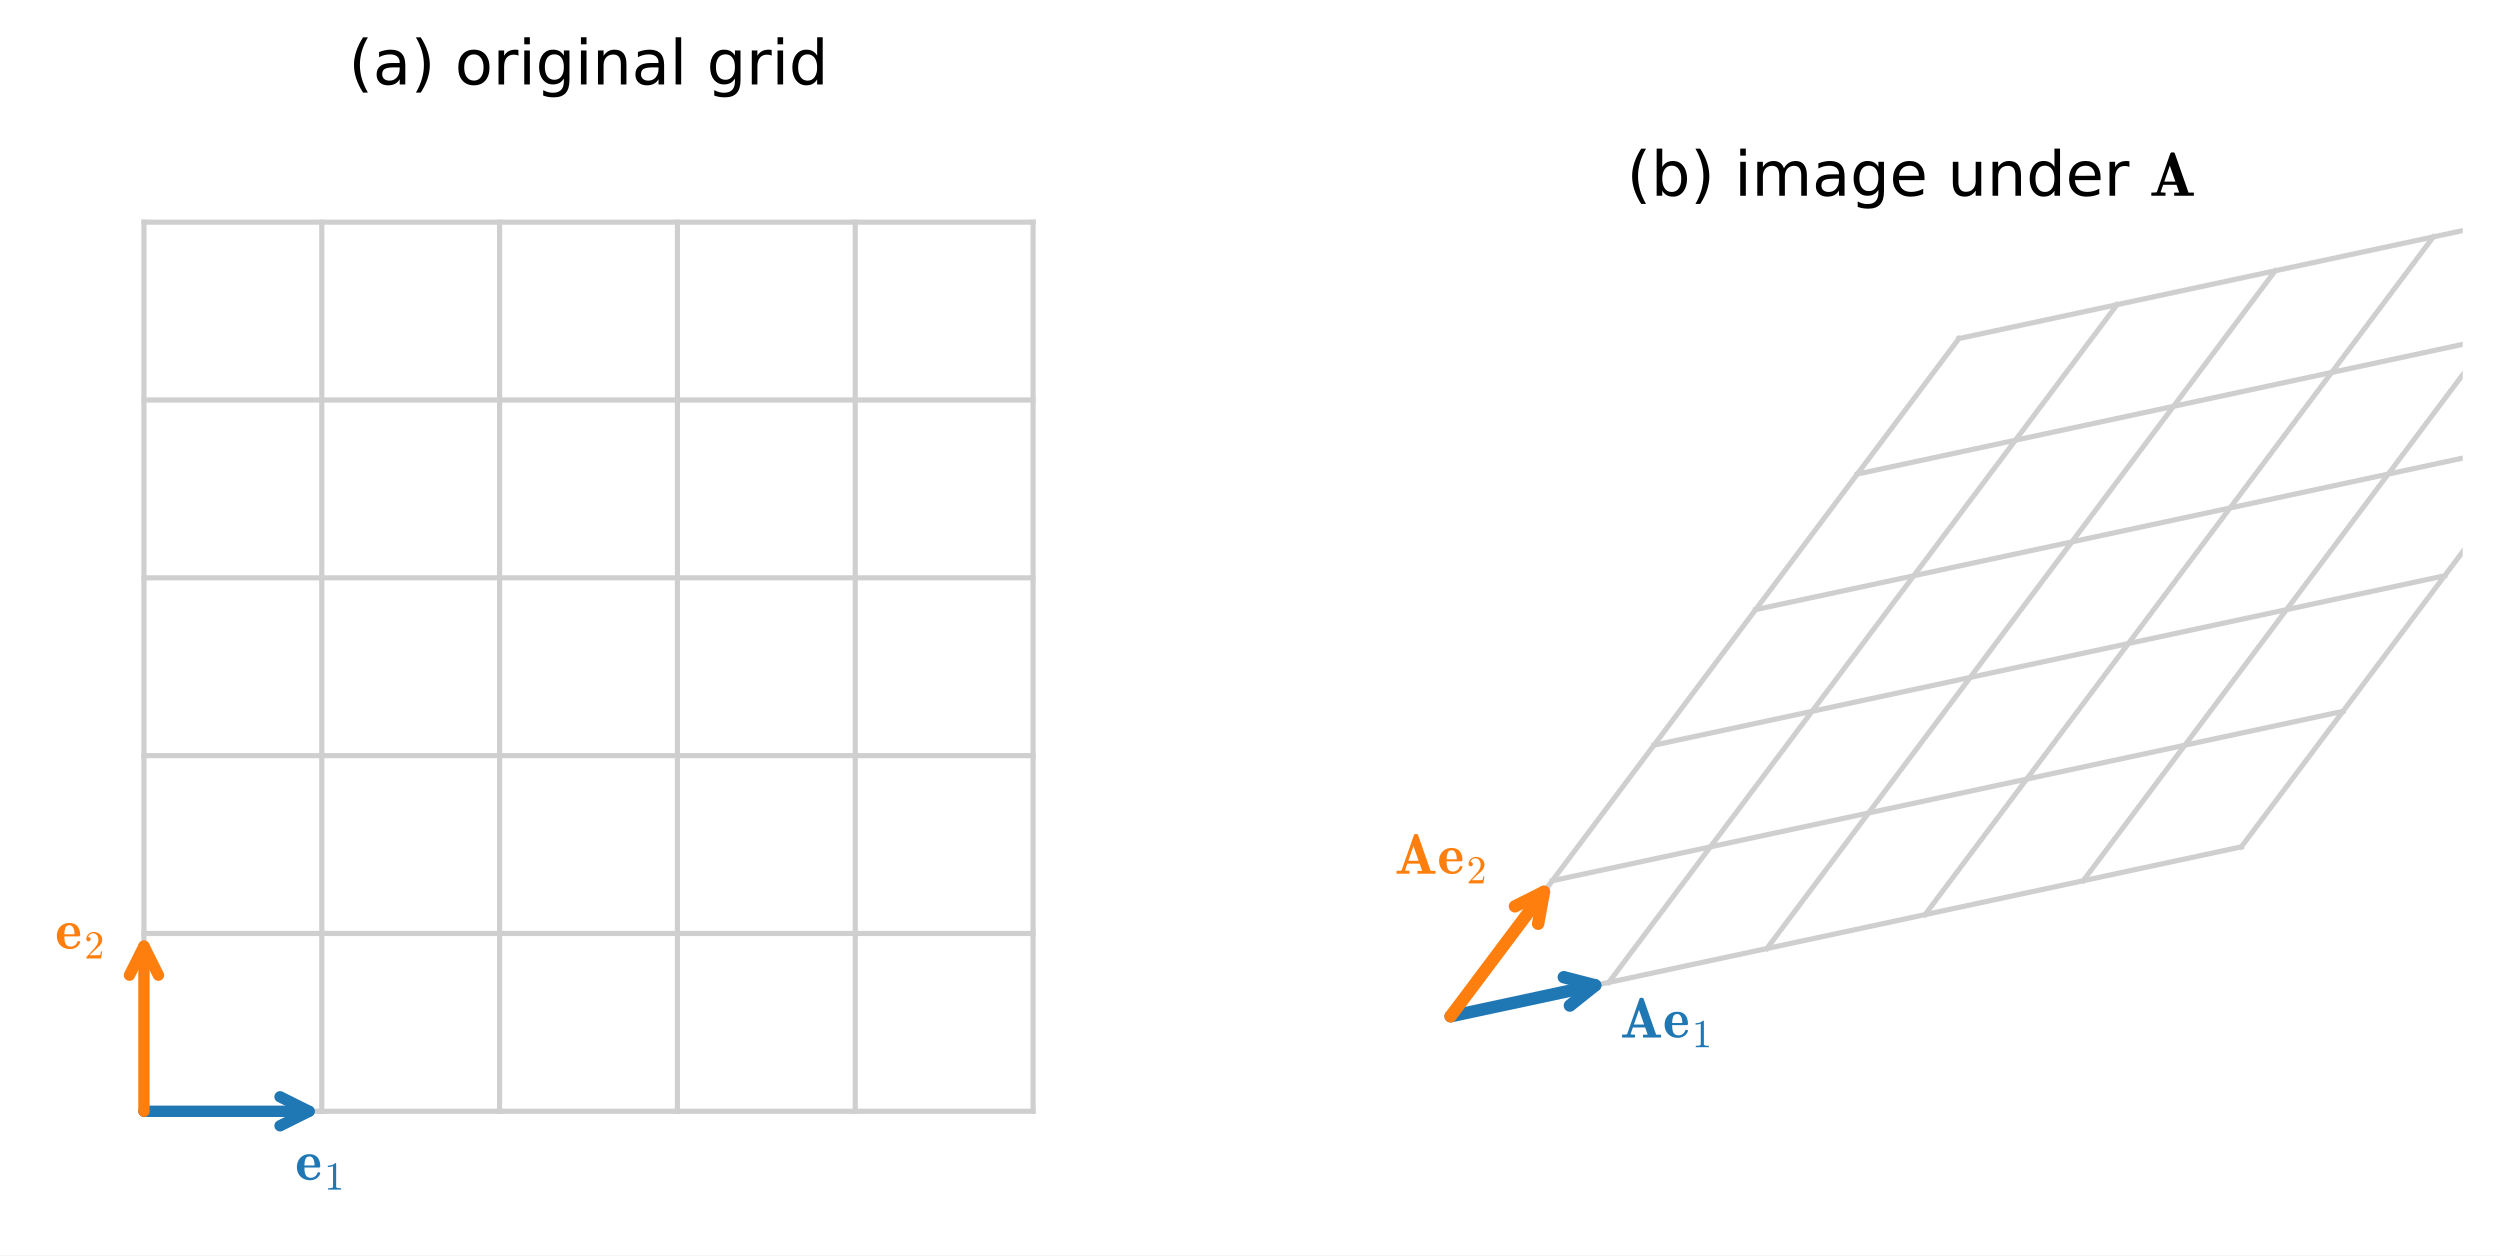
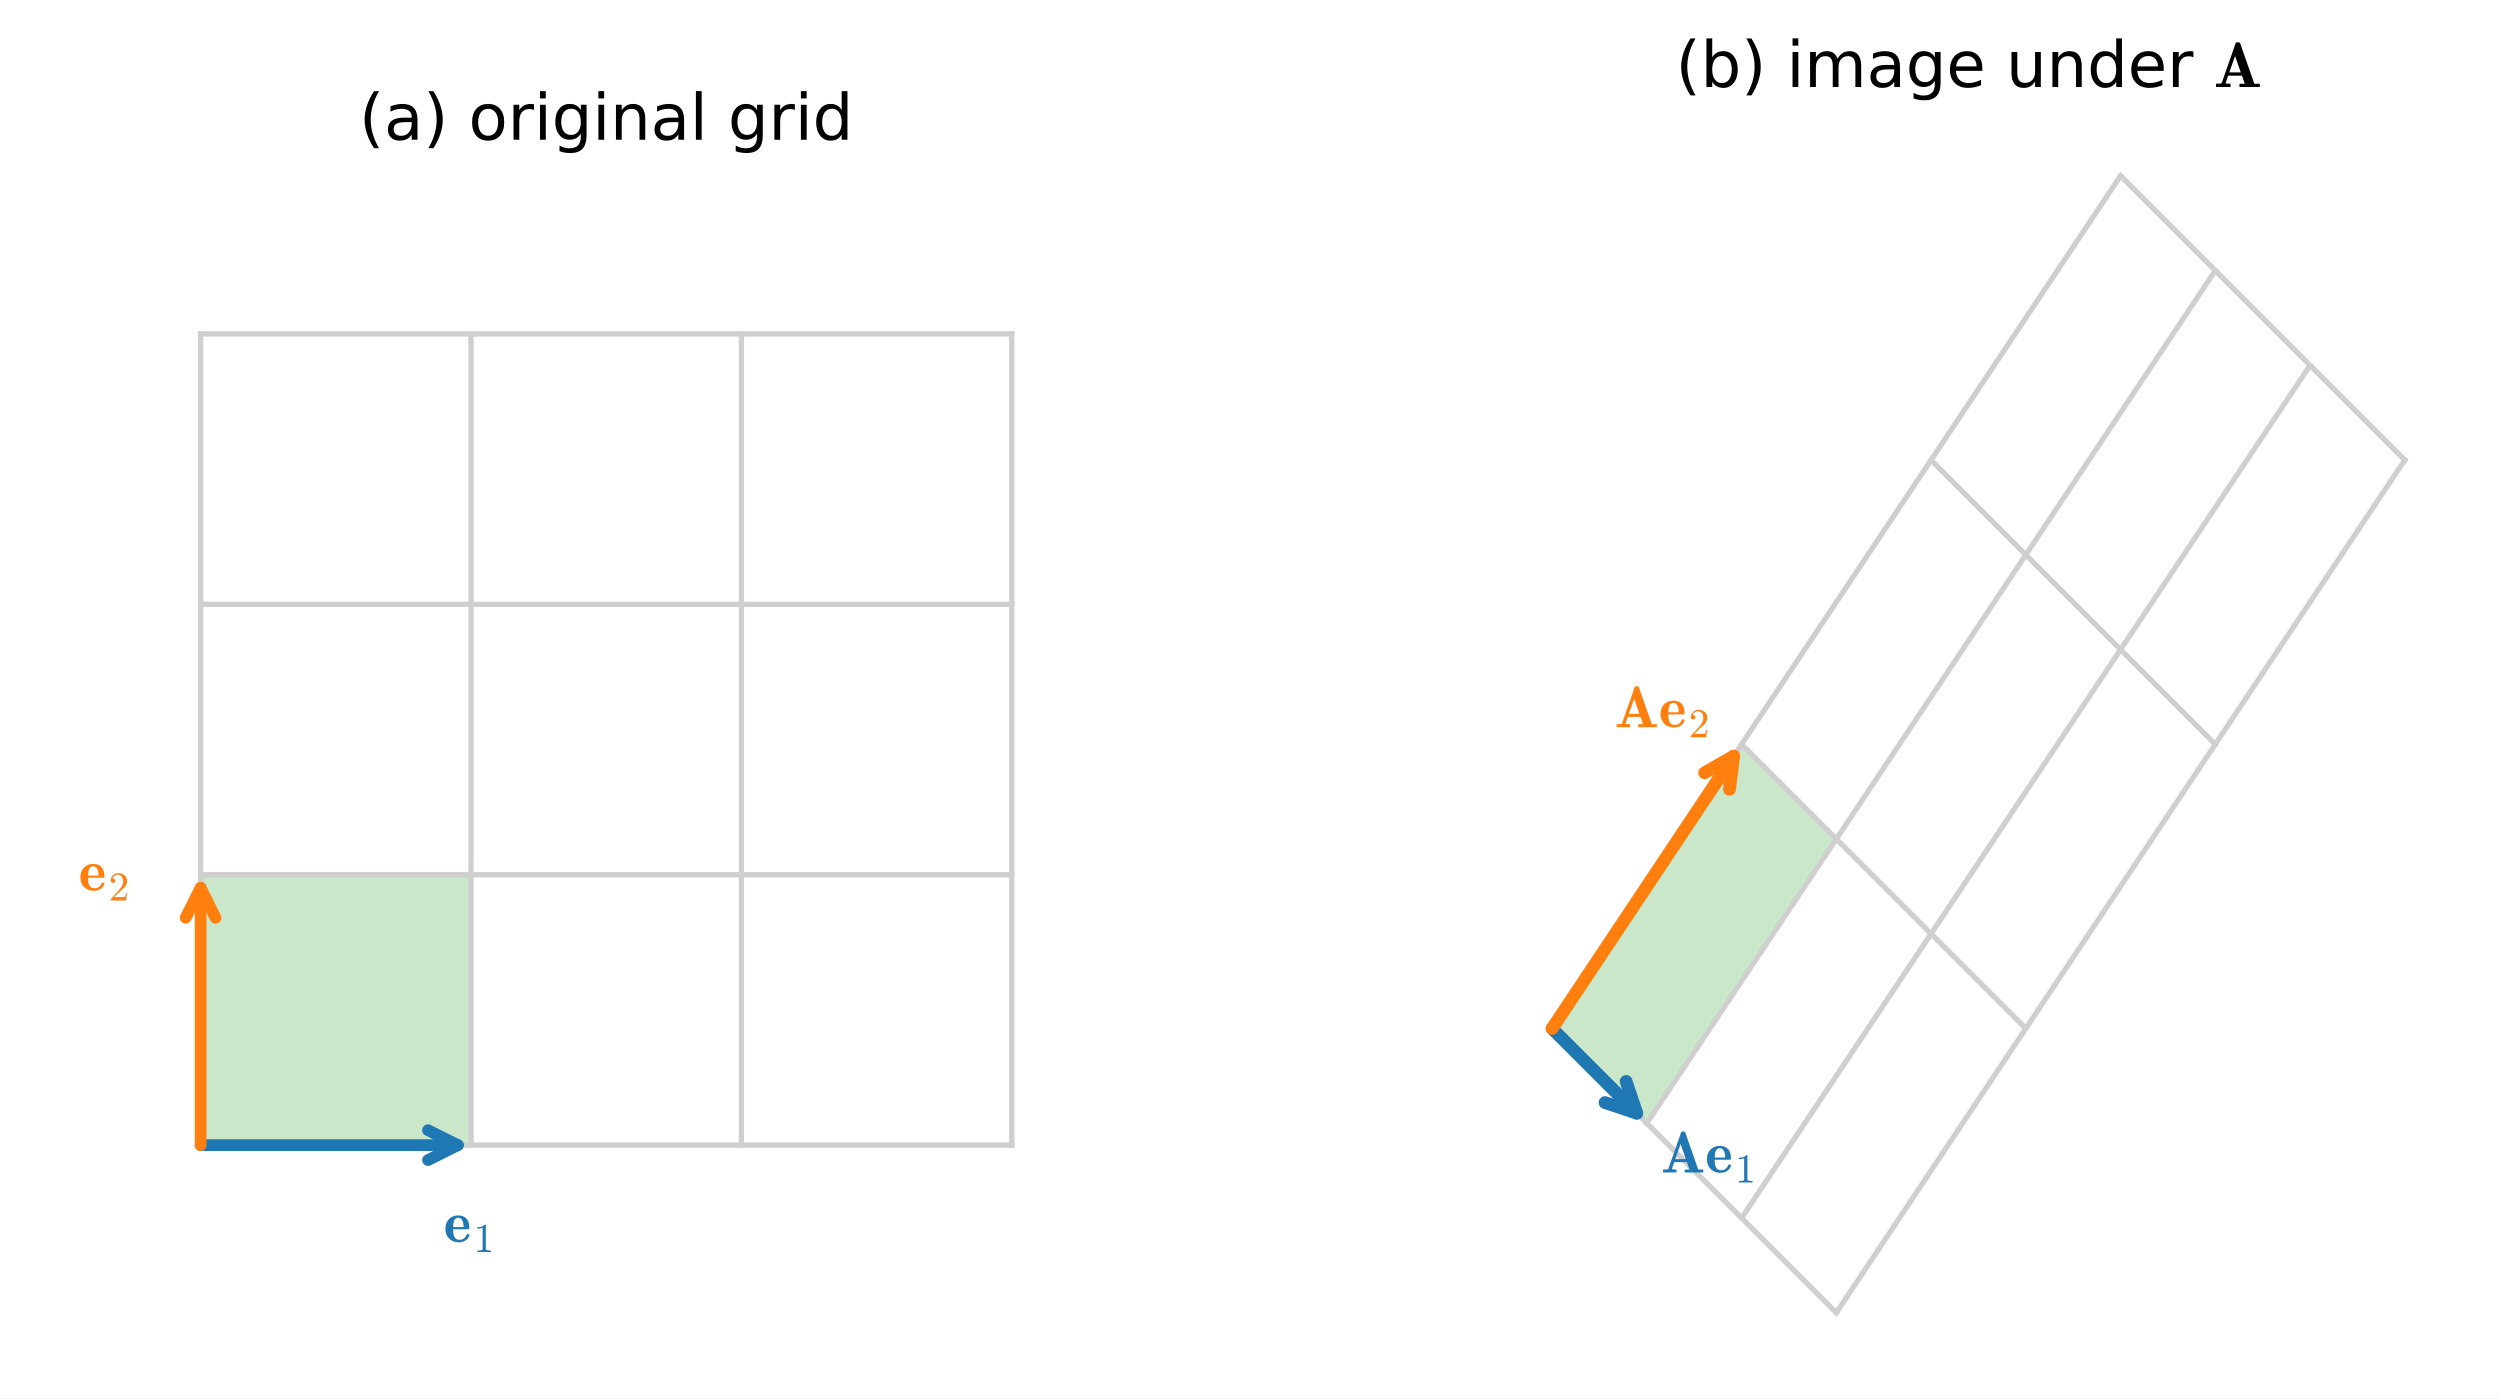
- <svg xmlns="http://www.w3.org/2000/svg" xmlns:xlink="http://www.w3.org/1999/xlink" width="483.12pt" height="242.573pt" viewBox="0 0 483.12 242.573" version="1.1">
+ <svg xmlns="http://www.w3.org/2000/svg" xmlns:xlink="http://www.w3.org/1999/xlink" width="469.021pt" height="262.368pt" viewBox="0 0 469.021 262.368" version="1.1">
  <defs>
    <style type="text/css">*{stroke-linejoin: round; stroke-linecap: butt}</style>
  </defs>
  <g id="figure_1">
    <g id="patch_1">
-       <path d="M 0 242.573  L 483.12 242.573  L 483.12 0  L 0 0  z " style="fill: #ffffff" />
+       <path d="M 0 262.368  L 469.021 262.368  L 469.021 0  L 0 0  z " style="fill: #ffffff" />
    </g>
    <g id="axes_1">
+       <g id="patch_2">
+         <path d="M 37.636 214.835  L 88.364 214.835  L 88.364 164.108  L 37.636 164.108  z " clip-path="url(#p5eb6c1e31e)" style="fill: #2ca02c; opacity: 0.25" />
+       </g>
      <g id="line2d_1">
-         <path d="M 27.818 214.754  L 27.818 42.936  L 27.818 42.936  " clip-path="url(#p013d2c2bed)" style="fill: none; stroke: #cfcfcf; stroke-linecap: square" />
+         <path d="M 37.636 214.835  L 37.636 62.653  L 37.636 62.653  " clip-path="url(#p5eb6c1e31e)" style="fill: none; stroke: #cfcfcf; stroke-linecap: square" />
      </g>
      <g id="line2d_2">
-         <path d="M 62.182 214.754  L 62.182 42.936  L 62.182 42.936  " clip-path="url(#p013d2c2bed)" style="fill: none; stroke: #cfcfcf; stroke-linecap: square" />
+         <path d="M 88.364 214.835  L 88.364 62.653  L 88.364 62.653  " clip-path="url(#p5eb6c1e31e)" style="fill: none; stroke: #cfcfcf; stroke-linecap: square" />
      </g>
      <g id="line2d_3">
-         <path d="M 96.545 214.754  L 96.545 42.936  L 96.545 42.936  " clip-path="url(#p013d2c2bed)" style="fill: none; stroke: #cfcfcf; stroke-linecap: square" />
+         <path d="M 139.091 214.835  L 139.091 62.653  L 139.091 62.653  " clip-path="url(#p5eb6c1e31e)" style="fill: none; stroke: #cfcfcf; stroke-linecap: square" />
      </g>
      <g id="line2d_4">
-         <path d="M 130.909 214.754  L 130.909 42.936  L 130.909 42.936  " clip-path="url(#p013d2c2bed)" style="fill: none; stroke: #cfcfcf; stroke-linecap: square" />
+         <path d="M 189.818 214.835  L 189.818 62.653  L 189.818 62.653  " clip-path="url(#p5eb6c1e31e)" style="fill: none; stroke: #cfcfcf; stroke-linecap: square" />
      </g>
      <g id="line2d_5">
-         <path d="M 165.273 214.754  L 165.273 42.936  L 165.273 42.936  " clip-path="url(#p013d2c2bed)" style="fill: none; stroke: #cfcfcf; stroke-linecap: square" />
+         <path d="M 37.636 214.835  L 189.818 214.835  L 189.818 214.835  " clip-path="url(#p5eb6c1e31e)" style="fill: none; stroke: #cfcfcf; stroke-linecap: square" />
      </g>
      <g id="line2d_6">
-         <path d="M 199.636 214.754  L 199.636 42.936  L 199.636 42.936  " clip-path="url(#p013d2c2bed)" style="fill: none; stroke: #cfcfcf; stroke-linecap: square" />
+         <path d="M 37.636 164.108  L 189.818 164.108  L 189.818 164.108  " clip-path="url(#p5eb6c1e31e)" style="fill: none; stroke: #cfcfcf; stroke-linecap: square" />
      </g>
      <g id="line2d_7">
-         <path d="M 27.818 214.754  L 199.636 214.754  L 199.636 214.754  " clip-path="url(#p013d2c2bed)" style="fill: none; stroke: #cfcfcf; stroke-linecap: square" />
+         <path d="M 37.636 113.38  L 189.818 113.38  L 189.818 113.38  " clip-path="url(#p5eb6c1e31e)" style="fill: none; stroke: #cfcfcf; stroke-linecap: square" />
      </g>
      <g id="line2d_8">
-         <path d="M 27.818 180.391  L 199.636 180.391  L 199.636 180.391  " clip-path="url(#p013d2c2bed)" style="fill: none; stroke: #cfcfcf; stroke-linecap: square" />
-       </g>
-       <g id="line2d_9">
-         <path d="M 27.818 146.027  L 199.636 146.027  L 199.636 146.027  " clip-path="url(#p013d2c2bed)" style="fill: none; stroke: #cfcfcf; stroke-linecap: square" />
-       </g>
-       <g id="line2d_10">
-         <path d="M 27.818 111.664  L 199.636 111.664  L 199.636 111.664  " clip-path="url(#p013d2c2bed)" style="fill: none; stroke: #cfcfcf; stroke-linecap: square" />
-       </g>
-       <g id="line2d_11">
-         <path d="M 27.818 77.3  L 199.636 77.3  L 199.636 77.3  " clip-path="url(#p013d2c2bed)" style="fill: none; stroke: #cfcfcf; stroke-linecap: square" />
-       </g>
-       <g id="line2d_12">
-         <path d="M 27.818 42.936  L 199.636 42.936  L 199.636 42.936  " clip-path="url(#p013d2c2bed)" style="fill: none; stroke: #cfcfcf; stroke-linecap: square" />
-       </g>
-       <g id="patch_2">
-         <path d="M 27.818 214.754  Q 45 214.754 59.722 214.754  " style="fill: none; stroke: #1f77b4; stroke-width: 2.2; stroke-linecap: round" />
-         <path d="M 54.122 211.954  L 59.722 214.754  L 54.122 217.554  " style="fill: none; stroke: #1f77b4; stroke-width: 2.2; stroke-linecap: round" />
+         <path d="M 37.636 62.653  L 189.818 62.653  L 189.818 62.653  " clip-path="url(#p5eb6c1e31e)" style="fill: none; stroke: #cfcfcf; stroke-linecap: square" />
      </g>
      <g id="patch_3">
-         <path d="M 27.818 214.754  Q 27.818 197.573 27.818 182.851  " style="fill: none; stroke: #ff7f0e; stroke-width: 2.2; stroke-linecap: round" />
-         <path d="M 25.018 188.451  L 27.818 182.851  L 30.618 188.451  " style="fill: none; stroke: #ff7f0e; stroke-width: 2.2; stroke-linecap: round" />
+         <path d="M 37.636 214.835  Q 63 214.835 85.904 214.835  " style="fill: none; stroke: #1f77b4; stroke-width: 2.2; stroke-linecap: round" />
+         <path d="M 80.304 212.035  L 85.904 214.835  L 80.304 217.635  " style="fill: none; stroke: #1f77b4; stroke-width: 2.2; stroke-linecap: round" />
+       </g>
+       <g id="patch_4">
+         <path d="M 37.636 214.835  Q 37.636 189.471 37.636 166.567  " style="fill: none; stroke: #ff7f0e; stroke-width: 2.2; stroke-linecap: round" />
+         <path d="M 34.836 172.167  L 37.636 166.567  L 40.436 172.167  " style="fill: none; stroke: #ff7f0e; stroke-width: 2.2; stroke-linecap: round" />
      </g>
      <g id="text_1">
-         <g style="fill: #1f77b4" transform="translate(57.06682 228.0989) scale(0.11 -0.11)">
+         <g style="fill: #1f77b4" transform="translate(83.24864 233.0884) scale(0.11 -0.11)">
          <defs>
            <path id="Cmb10-65" d="M 178 1441  Q 178 1856 350 2189  Q 522 2522 842 2711  Q 1163 2900 1581 2900  Q 2003 2900 2275 2726  Q 2547 2553 2675 2242  Q 2803 1931 2803 1522  Q 2803 1428 2700 1394  L 1025 1394  Q 1025 1078 1070 829  Q 1116 581 1275 412  Q 1434 244 1741 244  Q 2000 244 2208 394  Q 2416 544 2484 788  Q 2519 847 2578 863  L 2700 863  Q 2803 841 2803 750  Q 2803 744 2797 709  Q 2722 475 2553 308  Q 2384 141 2150 51  Q 1916 -38 1672 -38  Q 1347 -38 1072 67  Q 797 172 597 367  Q 397 563 287 836  Q 178 1109 178 1441  z M 1025 1631  L 2169 1631  Q 2169 1869 2120 2095  Q 2072 2322 1940 2483  Q 1809 2644 1581 2644  Q 1250 2644 1137 2341  Q 1025 2038 1025 1631  z " transform="scale(0.015625)" />
            <path id="Cmr10-31" d="M 594 0  L 594 225  Q 1394 225 1394 428  L 1394 3788  Q 1063 3628 556 3628  L 556 3853  Q 1341 3853 1741 4263  L 1831 4263  Q 1853 4263 1873 4245  Q 1894 4228 1894 4206  L 1894 428  Q 1894 225 2694 225  L 2694 0  L 594 0  z " transform="scale(0.015625)" />
          </defs>
          <use xlink:href="#Cmb10-65" transform="translate(0 0.6875)" />
          <use xlink:href="#Cmr10-31" transform="translate(51.04617 -16.31875) scale(0.7)" />
        </g>
      </g>
      <g id="text_2">
-         <g style="fill: #ff7f0e" transform="translate(10.67591 183.4262) scale(0.11 -0.11)">
+         <g style="fill: #ff7f0e" transform="translate(14.76682 167.1429) scale(0.11 -0.11)">
          <defs>
            <path id="Cmr10-32" d="M 319 0  L 319 172  Q 319 188 331 206  L 1325 1306  Q 1550 1550 1690 1715  Q 1831 1881 1968 2097  Q 2106 2313 2186 2536  Q 2266 2759 2266 3009  Q 2266 3272 2169 3511  Q 2072 3750 1880 3894  Q 1688 4038 1416 4038  Q 1138 4038 916 3870  Q 694 3703 603 3438  Q 628 3444 672 3444  Q 816 3444 917 3347  Q 1019 3250 1019 3097  Q 1019 2950 917 2848  Q 816 2747 672 2747  Q 522 2747 420 2851  Q 319 2956 319 3097  Q 319 3338 409 3548  Q 500 3759 670 3923  Q 841 4088 1055 4175  Q 1269 4263 1509 4263  Q 1875 4263 2190 4108  Q 2506 3953 2690 3670  Q 2875 3388 2875 3009  Q 2875 2731 2753 2481  Q 2631 2231 2440 2026  Q 2250 1822 1953 1562  Q 1656 1303 1563 1216  L 838 519  L 1453 519  Q 1906 519 2211 526  Q 2516 534 2534 550  Q 2609 631 2688 1141  L 2875 1141  L 2694 0  L 319 0  z " transform="scale(0.015625)" />
          </defs>
          <use xlink:href="#Cmb10-65" transform="translate(0 0.6875)" />
          <use xlink:href="#Cmr10-32" transform="translate(51.04617 -16.31875) scale(0.7)" />
        </g>
      </g>
      <g id="text_3">
-         <g transform="translate(67.37633 16.31812) scale(0.12 -0.12)">
+         <g transform="translate(67.37633 26.21673) scale(0.12 -0.12)">
          <defs>
            <path id="DejaVuSans-28" d="M 1984 4856  Q 1566 4138 1362 3434  Q 1159 2731 1159 2009  Q 1159 1288 1364 580  Q 1569 -128 1984 -844  L 1484 -844  Q 1016 -109 783 600  Q 550 1309 550 2009  Q 550 2706 781 3412  Q 1013 4119 1484 4856  L 1984 4856  z " transform="scale(0.015625)" />
            <path id="DejaVuSans-61" d="M 2194 1759  Q 1497 1759 1228 1600  Q 959 1441 959 1056  Q 959 750 1161 570  Q 1363 391 1709 391  Q 2188 391 2477 730  Q 2766 1069 2766 1631  L 2766 1759  L 2194 1759  z M 3341 1997  L 3341 0  L 2766 0  L 2766 531  Q 2569 213 2275 61  Q 1981 -91 1556 -91  Q 1019 -91 701 211  Q 384 513 384 1019  Q 384 1609 779 1909  Q 1175 2209 1959 2209  L 2766 2209  L 2766 2266  Q 2766 2663 2505 2880  Q 2244 3097 1772 3097  Q 1472 3097 1187 3025  Q 903 2953 641 2809  L 641 3341  Q 956 3463 1253 3523  Q 1550 3584 1831 3584  Q 2591 3584 2966 3190  Q 3341 2797 3341 1997  z " transform="scale(0.015625)" />
            <path id="DejaVuSans-29" d="M 513 4856  L 1013 4856  Q 1481 4119 1714 3412  Q 1947 2706 1947 2009  Q 1947 1309 1714 600  Q 1481 -109 1013 -844  L 513 -844  Q 928 -128 1133 580  Q 1338 1288 1338 2009  Q 1338 2731 1133 3434  Q 928 4138 513 4856  z " transform="scale(0.015625)" />
            <path id="DejaVuSans-20" transform="scale(0.015625)" />
            <path id="DejaVuSans-6f" d="M 1959 3097  Q 1497 3097 1228 2736  Q 959 2375 959 1747  Q 959 1119 1226 758  Q 1494 397 1959 397  Q 2419 397 2687 759  Q 2956 1122 2956 1747  Q 2956 2369 2687 2733  Q 2419 3097 1959 3097  z M 1959 3584  Q 2709 3584 3137 3096  Q 3566 2609 3566 1747  Q 3566 888 3137 398  Q 2709 -91 1959 -91  Q 1206 -91 779 398  Q 353 888 353 1747  Q 353 2609 779 3096  Q 1206 3584 1959 3584  z " transform="scale(0.015625)" />
            <path id="DejaVuSans-72" d="M 2631 2963  Q 2534 3019 2420 3045  Q 2306 3072 2169 3072  Q 1681 3072 1420 2755  Q 1159 2438 1159 1844  L 1159 0  L 581 0  L 581 3500  L 1159 3500  L 1159 2956  Q 1341 3275 1631 3429  Q 1922 3584 2338 3584  Q 2397 3584 2469 3576  Q 2541 3569 2628 3553  L 2631 2963  z " transform="scale(0.015625)" />
            <path id="DejaVuSans-69" d="M 603 3500  L 1178 3500  L 1178 0  L 603 0  L 603 3500  z M 603 4863  L 1178 4863  L 1178 4134  L 603 4134  L 603 4863  z " transform="scale(0.015625)" />
            <path id="DejaVuSans-67" d="M 2906 1791  Q 2906 2416 2648 2759  Q 2391 3103 1925 3103  Q 1463 3103 1205 2759  Q 947 2416 947 1791  Q 947 1169 1205 825  Q 1463 481 1925 481  Q 2391 481 2648 825  Q 2906 1169 2906 1791  z M 3481 434  Q 3481 -459 3084 -895  Q 2688 -1331 1869 -1331  Q 1566 -1331 1297 -1286  Q 1028 -1241 775 -1147  L 775 -588  Q 1028 -725 1275 -790  Q 1522 -856 1778 -856  Q 2344 -856 2625 -561  Q 2906 -266 2906 331  L 2906 616  Q 2728 306 2450 153  Q 2172 0 1784 0  Q 1141 0 747 490  Q 353 981 353 1791  Q 353 2603 747 3093  Q 1141 3584 1784 3584  Q 2172 3584 2450 3431  Q 2728 3278 2906 2969  L 2906 3500  L 3481 3500  L 3481 434  z " transform="scale(0.015625)" />
            <path id="DejaVuSans-6e" d="M 3513 2113  L 3513 0  L 2938 0  L 2938 2094  Q 2938 2591 2744 2837  Q 2550 3084 2163 3084  Q 1697 3084 1428 2787  Q 1159 2491 1159 1978  L 1159 0  L 581 0  L 581 3500  L 1159 3500  L 1159 2956  Q 1366 3272 1645 3428  Q 1925 3584 2291 3584  Q 2894 3584 3203 3211  Q 3513 2838 3513 2113  z " transform="scale(0.015625)" />
            <path id="DejaVuSans-6c" d="M 603 4863  L 1178 4863  L 1178 0  L 603 0  L 603 4863  z " transform="scale(0.015625)" />
            <path id="DejaVuSans-64" d="M 2906 2969  L 2906 4863  L 3481 4863  L 3481 0  L 2906 0  L 2906 525  Q 2725 213 2448 61  Q 2172 -91 1784 -91  Q 1150 -91 751 415  Q 353 922 353 1747  Q 353 2572 751 3078  Q 1150 3584 1784 3584  Q 2172 3584 2448 3432  Q 2725 3281 2906 2969  z M 947 1747  Q 947 1113 1208 752  Q 1469 391 1925 391  Q 2381 391 2643 752  Q 2906 1113 2906 1747  Q 2906 2381 2643 2742  Q 2381 3103 1925 3103  Q 1469 3103 1208 2742  Q 947 2381 947 1747  z " transform="scale(0.015625)" />
          </defs>
          <use xlink:href="#DejaVuSans-28" />
          <use xlink:href="#DejaVuSans-61" transform="translate(39.01367 0)" />
          <use xlink:href="#DejaVuSans-29" transform="translate(100.293 0)" />
          <use xlink:href="#DejaVuSans-20" transform="translate(139.3066 0)" />
          <use xlink:href="#DejaVuSans-6f" transform="translate(171.0938 0)" />
          <use xlink:href="#DejaVuSans-72" transform="translate(232.2754 0)" />
          <use xlink:href="#DejaVuSans-69" transform="translate(273.3887 0)" />
          <use xlink:href="#DejaVuSans-67" transform="translate(301.1719 0)" />
          <use xlink:href="#DejaVuSans-69" transform="translate(364.6484 0)" />
          <use xlink:href="#DejaVuSans-6e" transform="translate(392.4316 0)" />
          <use xlink:href="#DejaVuSans-61" transform="translate(455.8105 0)" />
          <use xlink:href="#DejaVuSans-6c" transform="translate(517.0898 0)" />
          <use xlink:href="#DejaVuSans-20" transform="translate(544.873 0)" />
          <use xlink:href="#DejaVuSans-67" transform="translate(576.6602 0)" />
          <use xlink:href="#DejaVuSans-72" transform="translate(640.1367 0)" />
          <use xlink:href="#DejaVuSans-69" transform="translate(681.25 0)" />
          <use xlink:href="#DejaVuSans-64" transform="translate(709.0332 0)" />
        </g>
      </g>
    </g>
    <g id="axes_2">
+       <g id="patch_5">
+         <path d="M 291.184 192.957  L 308.959 210.731  L 344.508 157.407  L 326.734 139.633  z " clip-path="url(#paeb2d8b0e5)" style="fill: #2ca02c; opacity: 0.25" />
+       </g>
+       <g id="line2d_9">
+         <path d="M 291.184 192.957  L 397.832 32.985  L 397.832 32.985  " clip-path="url(#paeb2d8b0e5)" style="fill: none; stroke: #cfcfcf; stroke-linecap: square" />
+       </g>
+       <g id="line2d_10">
+         <path d="M 308.959 210.731  L 415.607 50.759  L 415.607 50.759  " clip-path="url(#paeb2d8b0e5)" style="fill: none; stroke: #cfcfcf; stroke-linecap: square" />
+       </g>
+       <g id="line2d_11">
+         <path d="M 326.734 228.506  L 433.381 68.534  L 433.381 68.534  " clip-path="url(#paeb2d8b0e5)" style="fill: none; stroke: #cfcfcf; stroke-linecap: square" />
+       </g>
+       <g id="line2d_12">
+         <path d="M 344.508 246.281  L 451.156 86.309  L 451.156 86.309  " clip-path="url(#paeb2d8b0e5)" style="fill: none; stroke: #cfcfcf; stroke-linecap: square" />
+       </g>
      <g id="line2d_13">
-         <path d="M 280.329 196.394  L 378.561 65.418  L 378.561 65.418  " clip-path="url(#p47d75764f3)" style="fill: none; stroke: #cfcfcf; stroke-linecap: square" />
+         <path d="M 291.184 192.957  L 344.508 246.281  L 344.508 246.281  " clip-path="url(#paeb2d8b0e5)" style="fill: none; stroke: #cfcfcf; stroke-linecap: square" />
      </g>
      <g id="line2d_14">
-         <path d="M 310.89 189.845  L 409.122 58.869  L 409.122 58.869  " clip-path="url(#p47d75764f3)" style="fill: none; stroke: #cfcfcf; stroke-linecap: square" />
+         <path d="M 326.734 139.633  L 380.058 192.957  L 380.058 192.957  " clip-path="url(#paeb2d8b0e5)" style="fill: none; stroke: #cfcfcf; stroke-linecap: square" />
      </g>
      <g id="line2d_15">
-         <path d="M 341.451 183.297  L 439.683 52.32  L 439.683 52.32  " clip-path="url(#p47d75764f3)" style="fill: none; stroke: #cfcfcf; stroke-linecap: square" />
+         <path d="M 362.283 86.309  L 415.607 139.633  L 415.607 139.633  " clip-path="url(#paeb2d8b0e5)" style="fill: none; stroke: #cfcfcf; stroke-linecap: square" />
      </g>
      <g id="line2d_16">
-         <path d="M 372.012 176.748  L 470.244 45.772  L 470.244 45.772  " clip-path="url(#p47d75764f3)" style="fill: none; stroke: #cfcfcf; stroke-linecap: square" />
+         <path d="M 397.832 32.985  L 451.156 86.309  L 451.156 86.309  " clip-path="url(#paeb2d8b0e5)" style="fill: none; stroke: #cfcfcf; stroke-linecap: square" />
      </g>
-       <g id="line2d_17">
-         <path d="M 402.573 170.199  L 484.12 61.47  L 484.12 61.47  " clip-path="url(#p47d75764f3)" style="fill: none; stroke: #cfcfcf; stroke-linecap: square" />
+       <g id="patch_6">
+         <path d="M 291.184 192.957  Q 300.072 201.844 307.062 208.834  " style="fill: none; stroke: #1f77b4; stroke-width: 2.4; stroke-linecap: round" />
+         <path d="M 305.082 202.894  L 307.062 208.834  L 301.122 206.854  " style="fill: none; stroke: #1f77b4; stroke-width: 2.4; stroke-linecap: round" />
      </g>
-       <g id="line2d_18">
-         <path d="M 433.134 163.65  L 484.12 95.669  L 484.12 95.669  " clip-path="url(#p47d75764f3)" style="fill: none; stroke: #cfcfcf; stroke-linecap: square" />
-       </g>
-       <g id="line2d_19">
-         <path d="M 280.329 196.394  L 433.134 163.65  L 433.134 163.65  " clip-path="url(#p47d75764f3)" style="fill: none; stroke: #cfcfcf; stroke-linecap: square" />
-       </g>
-       <g id="line2d_20">
-         <path d="M 299.975 170.199  L 452.781 137.455  L 452.781 137.455  " clip-path="url(#p47d75764f3)" style="fill: none; stroke: #cfcfcf; stroke-linecap: square" />
-       </g>
-       <g id="line2d_21">
-         <path d="M 319.622 144.004  L 472.427 111.26  L 472.427 111.26  " clip-path="url(#p47d75764f3)" style="fill: none; stroke: #cfcfcf; stroke-linecap: square" />
-       </g>
-       <g id="line2d_22">
-         <path d="M 339.268 117.808  L 484.12 86.769  L 484.12 86.769  " clip-path="url(#p47d75764f3)" style="fill: none; stroke: #cfcfcf; stroke-linecap: square" />
-       </g>
-       <g id="line2d_23">
-         <path d="M 358.915 91.613  L 484.12 64.784  L 484.12 64.784  " clip-path="url(#p47d75764f3)" style="fill: none; stroke: #cfcfcf; stroke-linecap: square" />
-       </g>
-       <g id="line2d_24">
-         <path d="M 378.561 65.418  L 484.12 42.798  L 484.12 42.798  " clip-path="url(#p47d75764f3)" style="fill: none; stroke: #cfcfcf; stroke-linecap: square" />
-       </g>
-       <g id="patch_4">
-         <path d="M 280.329 196.394  Q 295.609 193.12 308.266 190.408  " style="fill: none; stroke: #1f77b4; stroke-width: 2.4; stroke-linecap: round" />
-         <path d="M 302.204 188.843  L 308.266 190.408  L 303.377 194.319  " style="fill: none; stroke: #1f77b4; stroke-width: 2.4; stroke-linecap: round" />
-       </g>
-       <g id="patch_5">
-         <path d="M 280.329 196.394  Q 290.152 183.297 298.365 172.346  " style="fill: none; stroke: #ff7f0e; stroke-width: 2.4; stroke-linecap: round" />
-         <path d="M 292.765 175.146  L 298.365 172.346  L 297.245 178.506  " style="fill: none; stroke: #ff7f0e; stroke-width: 2.4; stroke-linecap: round" />
+       <g id="patch_7">
+         <path d="M 291.184 192.957  Q 308.959 166.295 325.245 141.865  " style="fill: none; stroke: #ff7f0e; stroke-width: 2.4; stroke-linecap: round" />
+         <path d="M 319.809 144.972  L 325.245 141.865  L 324.469 148.078  " style="fill: none; stroke: #ff7f0e; stroke-width: 2.4; stroke-linecap: round" />
      </g>
      <g id="text_4">
-         <g style="fill: #1f77b4" transform="translate(313.073 200.5209) scale(0.11 -0.11)">
+         <g style="fill: #1f77b4" transform="translate(311.6251 219.9878) scale(0.11 -0.11)">
          <defs>
            <path id="Cmb10-41" d="M 225 0  L 225 325  Q 775 325 794 384  L 2181 4353  Q 2228 4469 2344 4469  L 2491 4469  Q 2541 4469 2586 4436  Q 2631 4403 2650 4353  L 4056 325  L 4609 325  L 4609 0  L 2578 0  L 2578 325  L 3103 325  L 2822 1131  L 1441 1131  L 1184 378  Q 1184 325 1684 325  L 1684 0  L 225 0  z M 1556 1459  L 2706 1459  L 2131 3103  L 1556 1459  z " transform="scale(0.015625)" />
          </defs>
          <use xlink:href="#Cmb10-41" transform="translate(0 0.171875)" />
          <use xlink:href="#Cmb10-65" transform="translate(75.48828 0.171875)" />
          <use xlink:href="#Cmr10-31" transform="translate(126.5345 -16.83438) scale(0.7)" />
        </g>
      </g>
      <g id="text_5">
-         <g style="fill: #ff7f0e" transform="translate(269.4892 168.8684) scale(0.11 -0.11)">
+         <g style="fill: #ff7f0e" transform="translate(302.9212 136.4469) scale(0.11 -0.11)">
          <use xlink:href="#Cmb10-41" transform="translate(0 0.171875)" />
          <use xlink:href="#Cmb10-65" transform="translate(75.48828 0.171875)" />
          <use xlink:href="#Cmr10-32" transform="translate(126.5345 -16.83438) scale(0.7)" />
        </g>
      </g>
      <g id="text_6">
-         <g transform="translate(314.3727 37.83314) scale(0.12 -0.12)">
+         <g transform="translate(314.3727 16.32) scale(0.12 -0.12)">
          <defs>
            <path id="DejaVuSans-62" d="M 3116 1747  Q 3116 2381 2855 2742  Q 2594 3103 2138 3103  Q 1681 3103 1420 2742  Q 1159 2381 1159 1747  Q 1159 1113 1420 752  Q 1681 391 2138 391  Q 2594 391 2855 752  Q 3116 1113 3116 1747  z M 1159 2969  Q 1341 3281 1617 3432  Q 1894 3584 2278 3584  Q 2916 3584 3314 3078  Q 3713 2572 3713 1747  Q 3713 922 3314 415  Q 2916 -91 2278 -91  Q 1894 -91 1617 61  Q 1341 213 1159 525  L 1159 0  L 581 0  L 581 4863  L 1159 4863  L 1159 2969  z " transform="scale(0.015625)" />
            <path id="DejaVuSans-6d" d="M 3328 2828  Q 3544 3216 3844 3400  Q 4144 3584 4550 3584  Q 5097 3584 5394 3201  Q 5691 2819 5691 2113  L 5691 0  L 5113 0  L 5113 2094  Q 5113 2597 4934 2840  Q 4756 3084 4391 3084  Q 3944 3084 3684 2787  Q 3425 2491 3425 1978  L 3425 0  L 2847 0  L 2847 2094  Q 2847 2600 2669 2842  Q 2491 3084 2119 3084  Q 1678 3084 1418 2786  Q 1159 2488 1159 1978  L 1159 0  L 581 0  L 581 3500  L 1159 3500  L 1159 2956  Q 1356 3278 1631 3431  Q 1906 3584 2284 3584  Q 2666 3584 2933 3390  Q 3200 3197 3328 2828  z " transform="scale(0.015625)" />
            <path id="DejaVuSans-65" d="M 3597 1894  L 3597 1613  L 953 1613  Q 991 1019 1311 708  Q 1631 397 2203 397  Q 2534 397 2845 478  Q 3156 559 3463 722  L 3463 178  Q 3153 47 2828 -22  Q 2503 -91 2169 -91  Q 1331 -91 842 396  Q 353 884 353 1716  Q 353 2575 817 3079  Q 1281 3584 2069 3584  Q 2775 3584 3186 3129  Q 3597 2675 3597 1894  z M 3022 2063  Q 3016 2534 2758 2815  Q 2500 3097 2075 3097  Q 1594 3097 1305 2825  Q 1016 2553 972 2059  L 3022 2063  z " transform="scale(0.015625)" />
            <path id="DejaVuSans-75" d="M 544 1381  L 544 3500  L 1119 3500  L 1119 1403  Q 1119 906 1312 657  Q 1506 409 1894 409  Q 2359 409 2629 706  Q 2900 1003 2900 1516  L 2900 3500  L 3475 3500  L 3475 0  L 2900 0  L 2900 538  Q 2691 219 2414 64  Q 2138 -91 1772 -91  Q 1169 -91 856 284  Q 544 659 544 1381  z M 1991 3584  L 1991 3584  z " transform="scale(0.015625)" />
          </defs>
          <use xlink:href="#DejaVuSans-28" transform="translate(0 0.015625)" />
          <use xlink:href="#DejaVuSans-62" transform="translate(39.01367 0.015625)" />
          <use xlink:href="#DejaVuSans-29" transform="translate(102.4902 0.015625)" />
          <use xlink:href="#DejaVuSans-20" transform="translate(141.5039 0.015625)" />
          <use xlink:href="#DejaVuSans-69" transform="translate(173.291 0.015625)" />
          <use xlink:href="#DejaVuSans-6d" transform="translate(201.0742 0.015625)" />
          <use xlink:href="#DejaVuSans-61" transform="translate(298.4863 0.015625)" />
          <use xlink:href="#DejaVuSans-67" transform="translate(359.7656 0.015625)" />
          <use xlink:href="#DejaVuSans-65" transform="translate(423.2422 0.015625)" />
          <use xlink:href="#DejaVuSans-20" transform="translate(484.7656 0.015625)" />
          <use xlink:href="#DejaVuSans-75" transform="translate(516.5527 0.015625)" />
          <use xlink:href="#DejaVuSans-6e" transform="translate(579.9316 0.015625)" />
          <use xlink:href="#DejaVuSans-64" transform="translate(643.3105 0.015625)" />
          <use xlink:href="#DejaVuSans-65" transform="translate(706.7871 0.015625)" />
          <use xlink:href="#DejaVuSans-72" transform="translate(768.3105 0.015625)" />
          <use xlink:href="#DejaVuSans-20" transform="translate(809.4238 0.015625)" />
          <use xlink:href="#Cmb10-41" transform="translate(841.2109 0.015625)" />
        </g>
      </g>
    </g>
  </g>
  <defs>
-     <clipPath id="p013d2c2bed">
-       <rect x="7.2" y="22.318" width="213.055" height="213.055" />
+     <clipPath id="p5eb6c1e31e">
+       <rect x="7.2" y="32.217" width="213.055" height="213.055" />
    </clipPath>
-     <clipPath id="p47d75764f3">
-       <rect x="262.865" y="43.833" width="213.055" height="170.025" />
+     <clipPath id="paeb2d8b0e5">
+       <rect x="276.965" y="22.32" width="184.856" height="232.848" />
    </clipPath>
  </defs>
</svg>
